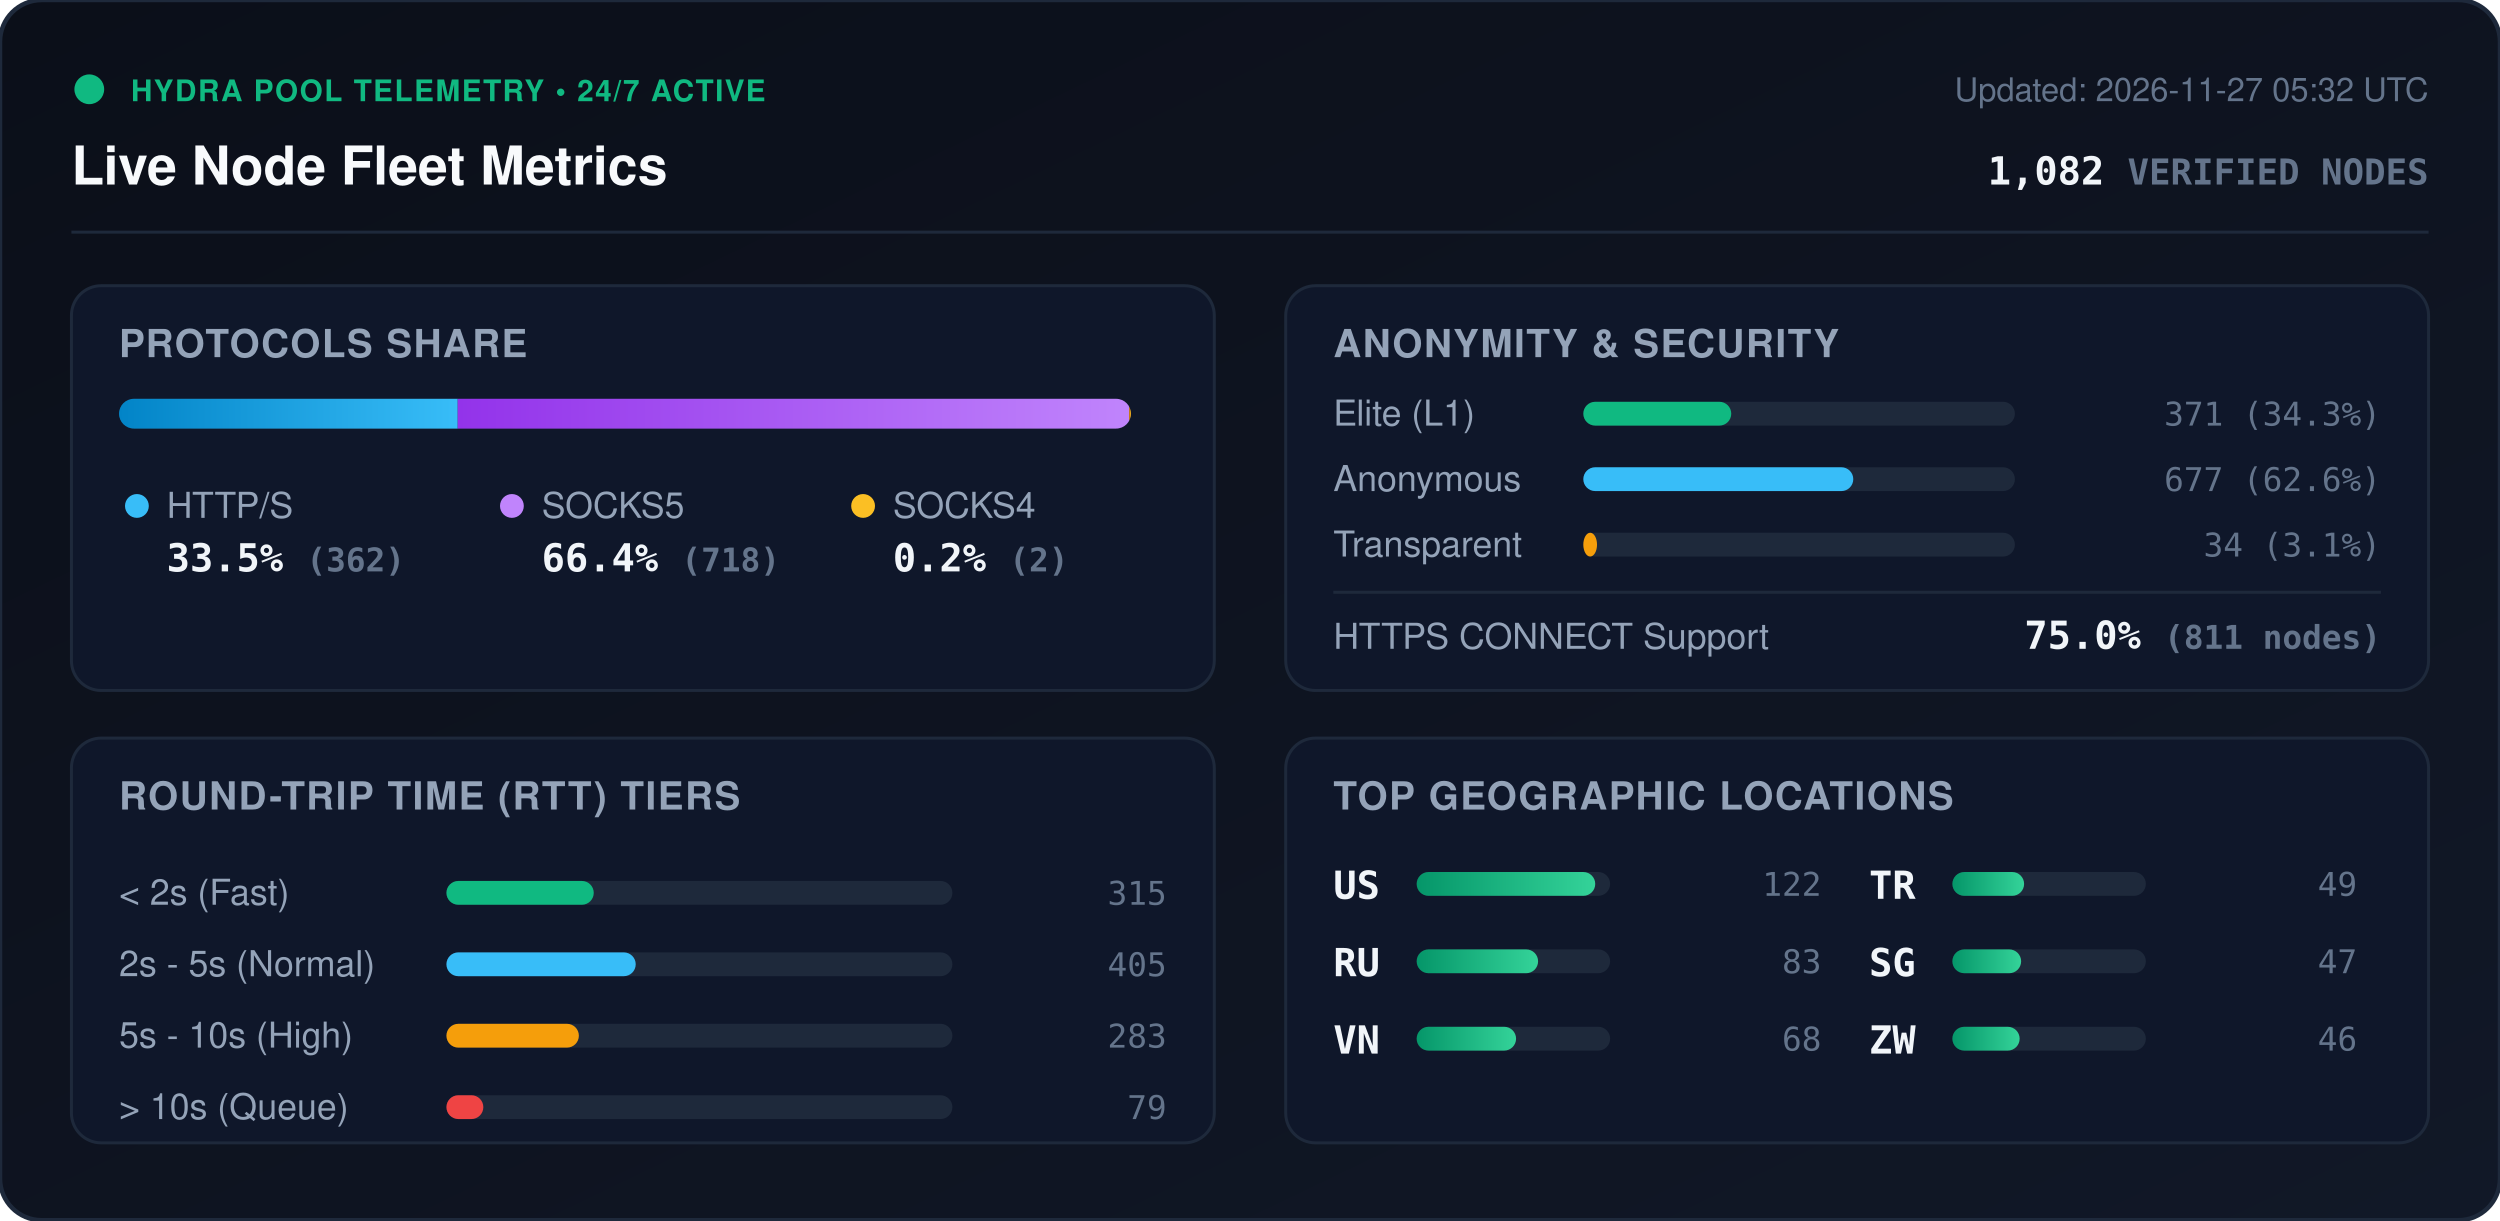
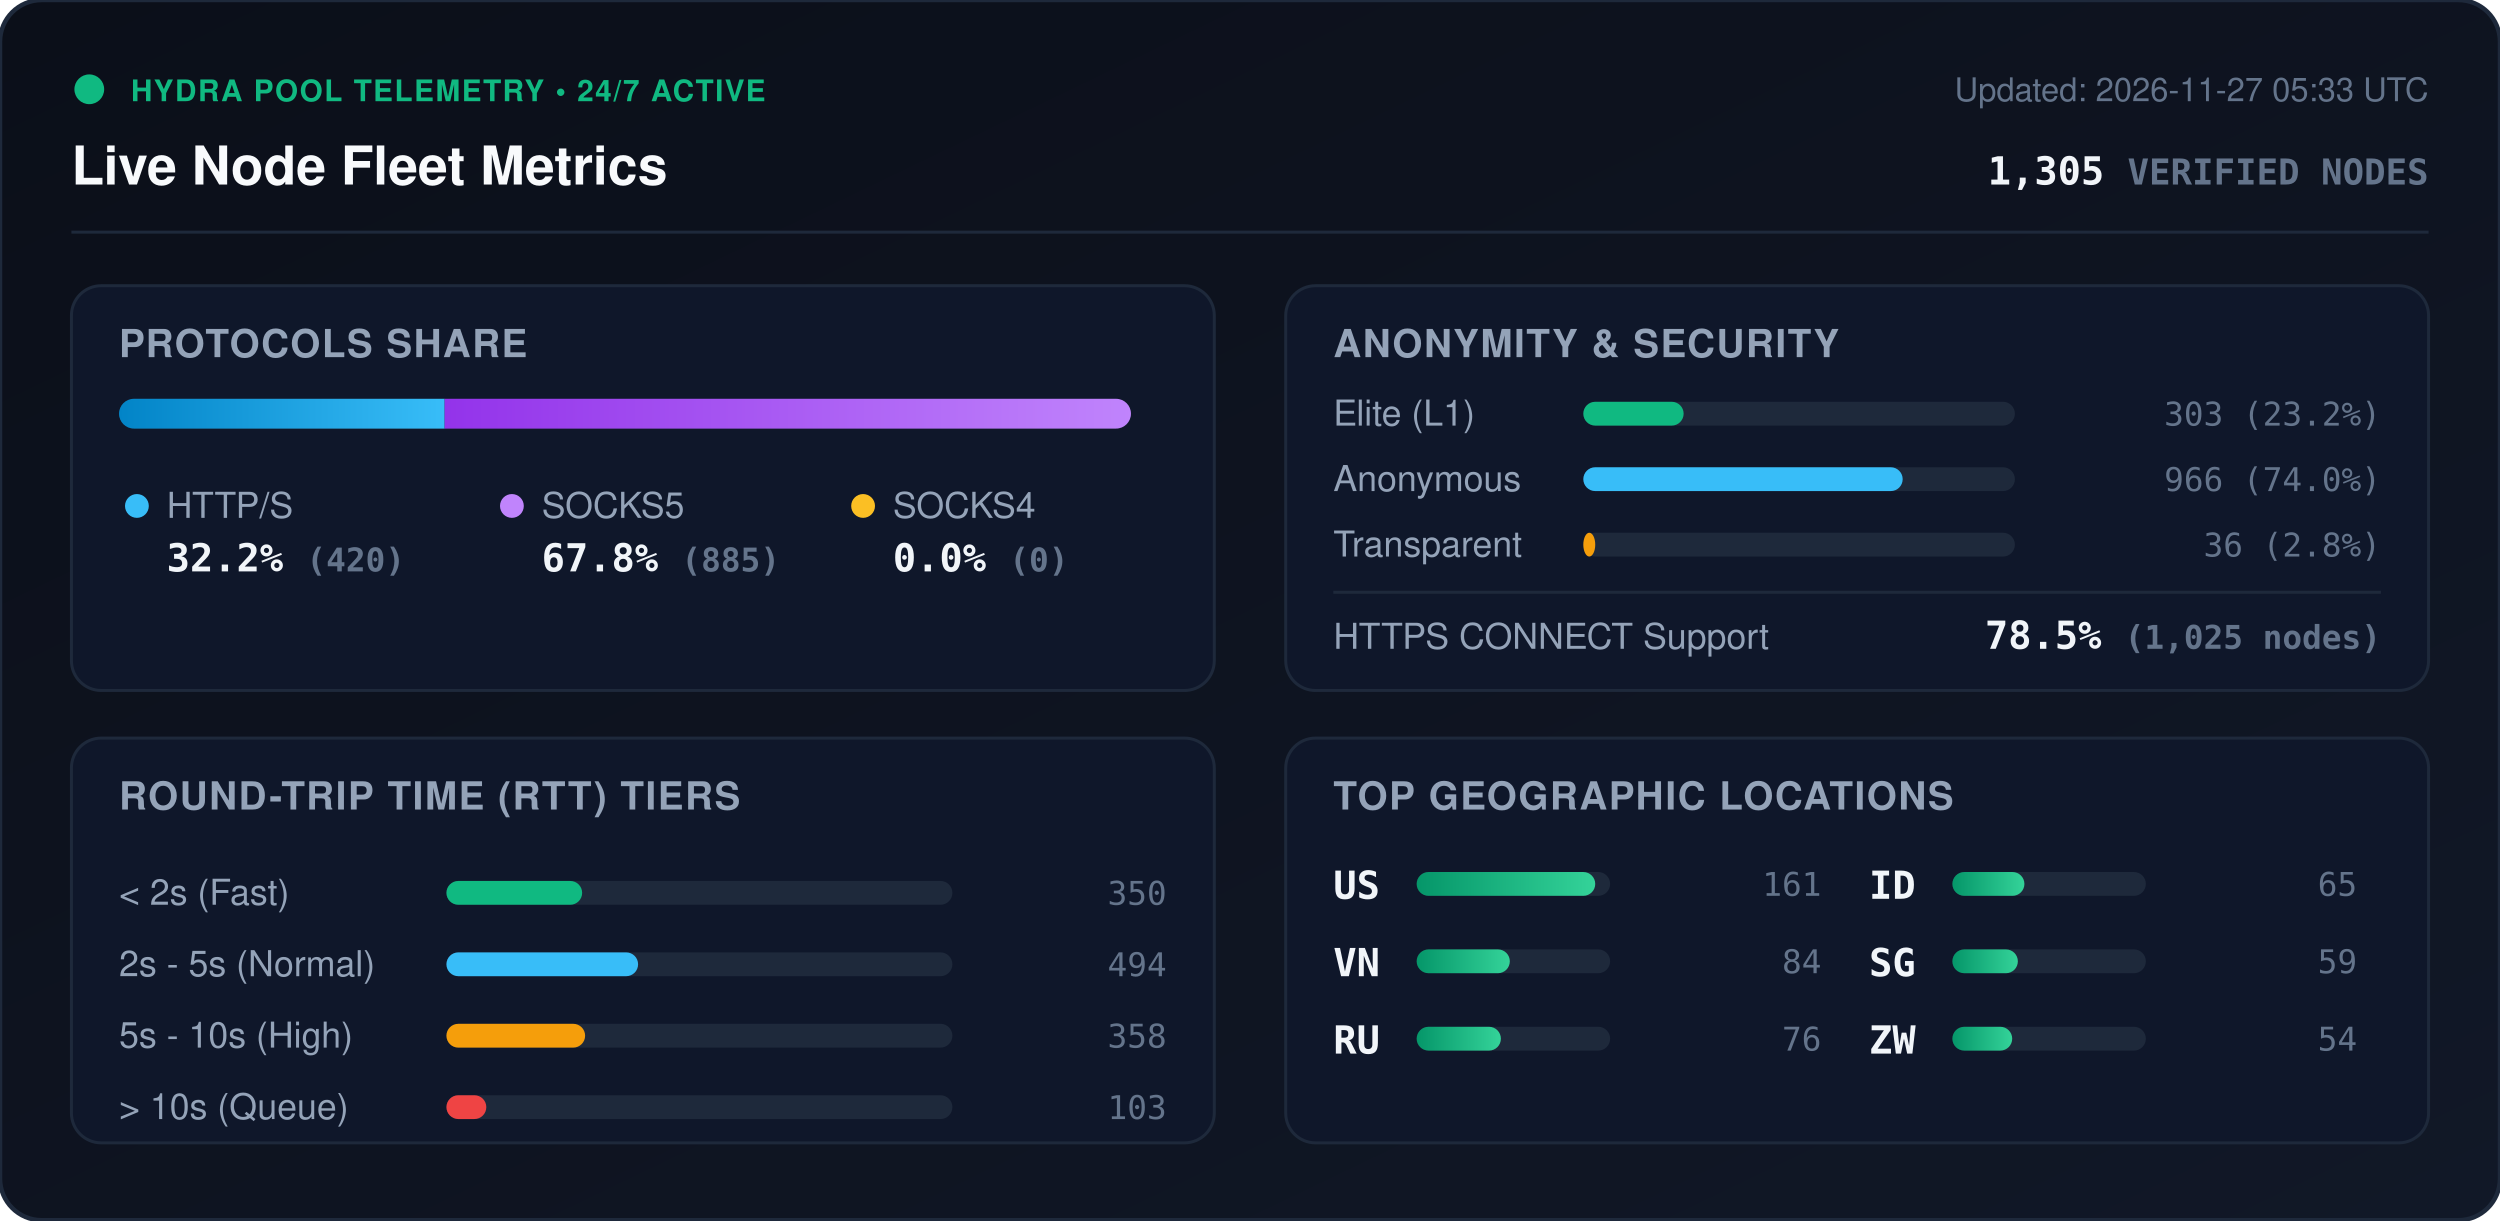
<svg xmlns="http://www.w3.org/2000/svg" viewBox="0 0 840 410" width="840" height="410" style="max-width: 100%; height: auto;">
  <defs>
    <linearGradient id="bg" x1="0%" y1="0%" x2="100%" y2="100%">
      <stop offset="0%" stop-color="#0b0f19" />
      <stop offset="100%" stop-color="#111827" />
    </linearGradient>
    <linearGradient id="bar-http" x1="0%" y1="0%" x2="100%" y2="0%">
      <stop offset="0%" stop-color="#0284c7" />
      <stop offset="100%" stop-color="#38bdf8" />
    </linearGradient>
    <linearGradient id="bar-socks5" x1="0%" y1="0%" x2="100%" y2="0%">
      <stop offset="0%" stop-color="#9333ea" />
      <stop offset="100%" stop-color="#c084fc" />
    </linearGradient>
    <linearGradient id="bar-socks4" x1="0%" y1="0%" x2="100%" y2="0%">
      <stop offset="0%" stop-color="#d97706" />
      <stop offset="100%" stop-color="#fbbf24" />
    </linearGradient>
    <linearGradient id="bar-green" x1="0%" y1="0%" x2="100%" y2="0%">
      <stop offset="0%" stop-color="#059669" />
      <stop offset="100%" stop-color="#34d399" />
    </linearGradient>
    <clipPath id="prog-track-clip">
      <rect width="340.0" height="10" rx="5" />
    </clipPath>
    <style>
      .title { font: 700 18px -apple-system, BlinkMacSystemFont, 'Segoe UI', Helvetica, Arial, sans-serif; fill: #f8fafc; }
      .sub { font: 500 11px -apple-system, BlinkMacSystemFont, 'Segoe UI', Helvetica, Arial, sans-serif; fill: #64748b; }
      .section-hdr { font: 600 13px -apple-system, BlinkMacSystemFont, 'Segoe UI', Helvetica, Arial, sans-serif; fill: #94a3b8; letter-spacing: 0.5px; }
      .metric-val { font: 700 13px -apple-system, BlinkMacSystemFont, 'Segoe UI', Helvetica, Arial, sans-serif; fill: #f1f5f9; }
      .metric-lbl { font: 500 12px -apple-system, BlinkMacSystemFont, 'Segoe UI', Helvetica, Arial, sans-serif; fill: #94a3b8; }
      .badge-txt { font: 700 10px -apple-system, BlinkMacSystemFont, 'Segoe UI', Helvetica, Arial, sans-serif; fill: #10b981; letter-spacing: 0.5px; }
      .mono { font-family: ui-monospace, SFMono-Regular, Menlo, Monaco, Consolas, monospace; }
      .pulse { animation: beacon 2s infinite ease-in-out; }
      @keyframes beacon { 0%, 100% { opacity: 1; } 50% { opacity: 0.35; } }
    </style>
  </defs>
  <rect width="840" height="410" rx="14" fill="url(#bg)" stroke="#1e293b" stroke-width="1.5" />
  <g transform="translate(24, 24)">
    <circle cx="6" cy="6" r="5" fill="#10b981" class="pulse" />
    <text x="20" y="10" class="badge-txt">HYDRA POOL TELEMETRY • 24/7 ACTIVE</text>
    <text x="0" y="38" class="title">Live Node Fleet Metrics</text>
-     <text x="792" y="10" text-anchor="end" class="sub">Updated: 2026-11-27 05:32 UTC</text>
-     <text x="792" y="38" text-anchor="end" class="metric-val mono" fill="#38bdf8">1,082 <tspan font-size="12" fill="#64748b">VERIFIED NODES</tspan>
+     <text x="792" y="10" text-anchor="end" class="sub">Updated: 2026-11-27 05:33 UTC</text>
+     <text x="792" y="38" text-anchor="end" class="metric-val mono" fill="#38bdf8">1,305 <tspan font-size="12" fill="#64748b">VERIFIED NODES</tspan>
    </text>
  </g>
  <line x1="24" y1="78" x2="816" y2="78" stroke="#1e293b" stroke-width="1" />
  <g transform="translate(24, 96)">
    <rect width="384" height="136" rx="10" fill="#0f172a" stroke="#1e293b" />
    <text x="16" y="24" class="section-hdr">PROTOCOLS SHARE</text>
    <g transform="translate(16, 38)">
      <rect width="340.0" height="10" rx="5" fill="#1e293b" />
      <g clip-path="url(#prog-track-clip)">
-         <rect x="0" width="113.8" height="10" fill="url(#bar-http)" />
-         <rect x="113.8" width="225.6" height="10" fill="url(#bar-socks5)" />
-         <rect x="339.4" width="0.6" height="10" fill="url(#bar-socks4)" />
+         <rect x="0" width="109.4" height="10" fill="url(#bar-http)" />
+         <rect x="109.4" width="230.6" height="10" fill="url(#bar-socks5)" />
+         <rect x="340.0" width="0.0" height="10" fill="url(#bar-socks4)" />
      </g>
    </g>
    <g transform="translate(16, 68)">
      <circle cx="6" cy="6" r="4" fill="#38bdf8" />
      <text x="16" y="10" class="metric-lbl">HTTP/S</text>
-       <text x="16" y="28" class="metric-val mono">33.5% <tspan font-size="11" fill="#64748b">(362)</tspan>
+       <text x="16" y="28" class="metric-val mono">32.2% <tspan font-size="11" fill="#64748b">(420)</tspan>
      </text>
      <circle cx="132" cy="6" r="4" fill="#c084fc" />
      <text x="142" y="10" class="metric-lbl">SOCKS5</text>
-       <text x="142" y="28" class="metric-val mono">66.4% <tspan font-size="11" fill="#64748b">(718)</tspan>
+       <text x="142" y="28" class="metric-val mono">67.8% <tspan font-size="11" fill="#64748b">(885)</tspan>
      </text>
      <circle cx="250" cy="6" r="4" fill="#fbbf24" />
      <text x="260" y="10" class="metric-lbl">SOCKS4</text>
-       <text x="260" y="28" class="metric-val mono">0.2% <tspan font-size="11" fill="#64748b">(2)</tspan>
+       <text x="260" y="28" class="metric-val mono">0.0% <tspan font-size="11" fill="#64748b">(0)</tspan>
      </text>
    </g>
  </g>
  <g transform="translate(432, 96)">
    <rect width="384" height="136" rx="10" fill="#0f172a" stroke="#1e293b" />
    <text x="16" y="24" class="section-hdr">ANONYMITY &amp; SECURITY</text>
    <text x="16" y="47" class="metric-lbl">Elite (L1)</text>
    <rect x="100" y="39" width="145.0" height="8" rx="4" fill="#1e293b" />
-     <rect x="100" y="39" width="49.7" height="8" rx="4" fill="#10b981" />
-     <text x="368" y="47" text-anchor="end" class="mono sub" fill="#e2e8f0">371 (34.3%)</text>
+     <rect x="100" y="39" width="33.7" height="8" rx="4" fill="#10b981" />
+     <text x="368" y="47" text-anchor="end" class="mono sub" fill="#e2e8f0">303 (23.2%)</text>
    <text x="16" y="69" class="metric-lbl">Anonymous</text>
    <rect x="100" y="61" width="145.0" height="8" rx="4" fill="#1e293b" />
-     <rect x="100" y="61" width="90.7" height="8" rx="4" fill="#38bdf8" />
-     <text x="368" y="69" text-anchor="end" class="mono sub" fill="#e2e8f0">677 (62.6%)</text>
+     <rect x="100" y="61" width="107.3" height="8" rx="4" fill="#38bdf8" />
+     <text x="368" y="69" text-anchor="end" class="mono sub" fill="#e2e8f0">966 (74.0%)</text>
    <text x="16" y="91" class="metric-lbl">Transparent</text>
    <rect x="100" y="83" width="145.0" height="8" rx="4" fill="#1e293b" />
-     <rect x="100" y="83" width="4.6" height="8" rx="4" fill="#f59e0b" />
-     <text x="368" y="91" text-anchor="end" class="mono sub" fill="#e2e8f0">34 (3.1%)</text>
+     <rect x="100" y="83" width="4.0" height="8" rx="4" fill="#f59e0b" />
+     <text x="368" y="91" text-anchor="end" class="mono sub" fill="#e2e8f0">36 (2.8%)</text>
    <line x1="16" y1="103" x2="368" y2="103" stroke="#1e293b" stroke-width="1" />
    <text x="16" y="122" class="metric-lbl">HTTPS CONNECT Support</text>
-     <text x="368" y="122" text-anchor="end" class="metric-val mono" fill="#34d399">75.0% <tspan font-size="11" fill="#64748b">(811 nodes)</tspan>
+     <text x="368" y="122" text-anchor="end" class="metric-val mono" fill="#34d399">78.5% <tspan font-size="11" fill="#64748b">(1,025 nodes)</tspan>
    </text>
  </g>
  <g transform="translate(24, 248)">
    <rect width="384" height="136" rx="10" fill="#0f172a" stroke="#1e293b" />
    <text x="16" y="24" class="section-hdr">ROUND-TRIP TIME (RTT) TIERS</text>
    <g transform="translate(16, 42)">
      <text x="0" y="14" class="metric-lbl">&lt; 2s (Fast)</text>
      <rect x="110" y="6" width="170" height="8" rx="4" fill="#1e293b" />
-       <rect x="110" y="6" width="49.5" height="8" rx="4" fill="#10b981" />
-       <text x="352" y="14" text-anchor="end" class="mono sub">315</text>
+       <rect x="110" y="6" width="45.6" height="8" rx="4" fill="#10b981" />
+       <text x="352" y="14" text-anchor="end" class="mono sub">350</text>
      <text x="0" y="38" class="metric-lbl">2s - 5s (Normal)</text>
      <rect x="110" y="30" width="170" height="8" rx="4" fill="#1e293b" />
-       <rect x="110" y="30" width="63.6" height="8" rx="4" fill="#38bdf8" />
-       <text x="352" y="38" text-anchor="end" class="mono sub">405</text>
+       <rect x="110" y="30" width="64.4" height="8" rx="4" fill="#38bdf8" />
+       <text x="352" y="38" text-anchor="end" class="mono sub">494</text>
      <text x="0" y="62" class="metric-lbl">5s - 10s (High)</text>
      <rect x="110" y="54" width="170" height="8" rx="4" fill="#1e293b" />
-       <rect x="110" y="54" width="44.5" height="8" rx="4" fill="#f59e0b" />
-       <text x="352" y="62" text-anchor="end" class="mono sub">283</text>
+       <rect x="110" y="54" width="46.6" height="8" rx="4" fill="#f59e0b" />
+       <text x="352" y="62" text-anchor="end" class="mono sub">358</text>
      <text x="0" y="86" class="metric-lbl">&gt; 10s (Queue)</text>
      <rect x="110" y="78" width="170" height="8" rx="4" fill="#1e293b" />
-       <rect x="110" y="78" width="12.4" height="8" rx="4" fill="#ef4444" />
-       <text x="352" y="86" text-anchor="end" class="mono sub">79</text>
+       <rect x="110" y="78" width="13.4" height="8" rx="4" fill="#ef4444" />
+       <text x="352" y="86" text-anchor="end" class="mono sub">103</text>
    </g>
  </g>
  <g transform="translate(432, 248)">
    <rect width="384" height="136" rx="10" fill="#0f172a" stroke="#1e293b" />
    <text x="16" y="24" class="section-hdr">TOP GEOGRAPHIC LOCATIONS</text>
    <g transform="translate(16, 42)">
      <g transform="translate(0, 0)">
        <text x="0" y="12" class="mono metric-val" font-size="12">US</text>
        <rect x="28" y="3" width="65" height="8" rx="4" fill="#1e293b" />
        <rect x="28" y="3" width="60.0" height="8" rx="4" fill="url(#bar-green)" />
-         <text x="164" y="11" text-anchor="end" class="mono sub">122</text>
+         <text x="164" y="11" text-anchor="end" class="mono sub">161</text>
      </g>
      <g transform="translate(0, 26)">
+         <text x="0" y="12" class="mono metric-val" font-size="12">VN</text>
+         <rect x="28" y="3" width="65" height="8" rx="4" fill="#1e293b" />
+         <rect x="28" y="3" width="31.3" height="8" rx="4" fill="url(#bar-green)" />
+         <text x="164" y="11" text-anchor="end" class="mono sub">84</text>
+       </g>
+       <g transform="translate(0, 52)">
        <text x="0" y="12" class="mono metric-val" font-size="12">RU</text>
        <rect x="28" y="3" width="65" height="8" rx="4" fill="#1e293b" />
-         <rect x="28" y="3" width="40.8" height="8" rx="4" fill="url(#bar-green)" />
-         <text x="164" y="11" text-anchor="end" class="mono sub">83</text>
-       </g>
-       <g transform="translate(0, 52)">
-         <text x="0" y="12" class="mono metric-val" font-size="12">VN</text>
-         <rect x="28" y="3" width="65" height="8" rx="4" fill="#1e293b" />
-         <rect x="28" y="3" width="33.4" height="8" rx="4" fill="url(#bar-green)" />
-         <text x="164" y="11" text-anchor="end" class="mono sub">68</text>
+         <rect x="28" y="3" width="28.3" height="8" rx="4" fill="url(#bar-green)" />
+         <text x="164" y="11" text-anchor="end" class="mono sub">76</text>
      </g>
      <g transform="translate(180, 0)">
-         <text x="0" y="12" class="mono metric-val" font-size="12">TR</text>
+         <text x="0" y="12" class="mono metric-val" font-size="12">ID</text>
        <rect x="28" y="3" width="65" height="8" rx="4" fill="#1e293b" />
-         <rect x="28" y="3" width="24.1" height="8" rx="4" fill="url(#bar-green)" />
-         <text x="164" y="11" text-anchor="end" class="mono sub">49</text>
+         <rect x="28" y="3" width="24.2" height="8" rx="4" fill="url(#bar-green)" />
+         <text x="164" y="11" text-anchor="end" class="mono sub">65</text>
      </g>
      <g transform="translate(180, 26)">
        <text x="0" y="12" class="mono metric-val" font-size="12">SG</text>
        <rect x="28" y="3" width="65" height="8" rx="4" fill="#1e293b" />
-         <rect x="28" y="3" width="23.1" height="8" rx="4" fill="url(#bar-green)" />
-         <text x="164" y="11" text-anchor="end" class="mono sub">47</text>
+         <rect x="28" y="3" width="22.0" height="8" rx="4" fill="url(#bar-green)" />
+         <text x="164" y="11" text-anchor="end" class="mono sub">59</text>
      </g>
      <g transform="translate(180, 52)">
        <text x="0" y="12" class="mono metric-val" font-size="12">ZW</text>
        <rect x="28" y="3" width="65" height="8" rx="4" fill="#1e293b" />
-         <rect x="28" y="3" width="22.6" height="8" rx="4" fill="url(#bar-green)" />
-         <text x="164" y="11" text-anchor="end" class="mono sub">46</text>
+         <rect x="28" y="3" width="20.1" height="8" rx="4" fill="url(#bar-green)" />
+         <text x="164" y="11" text-anchor="end" class="mono sub">54</text>
      </g>
    </g>
  </g>
</svg>
